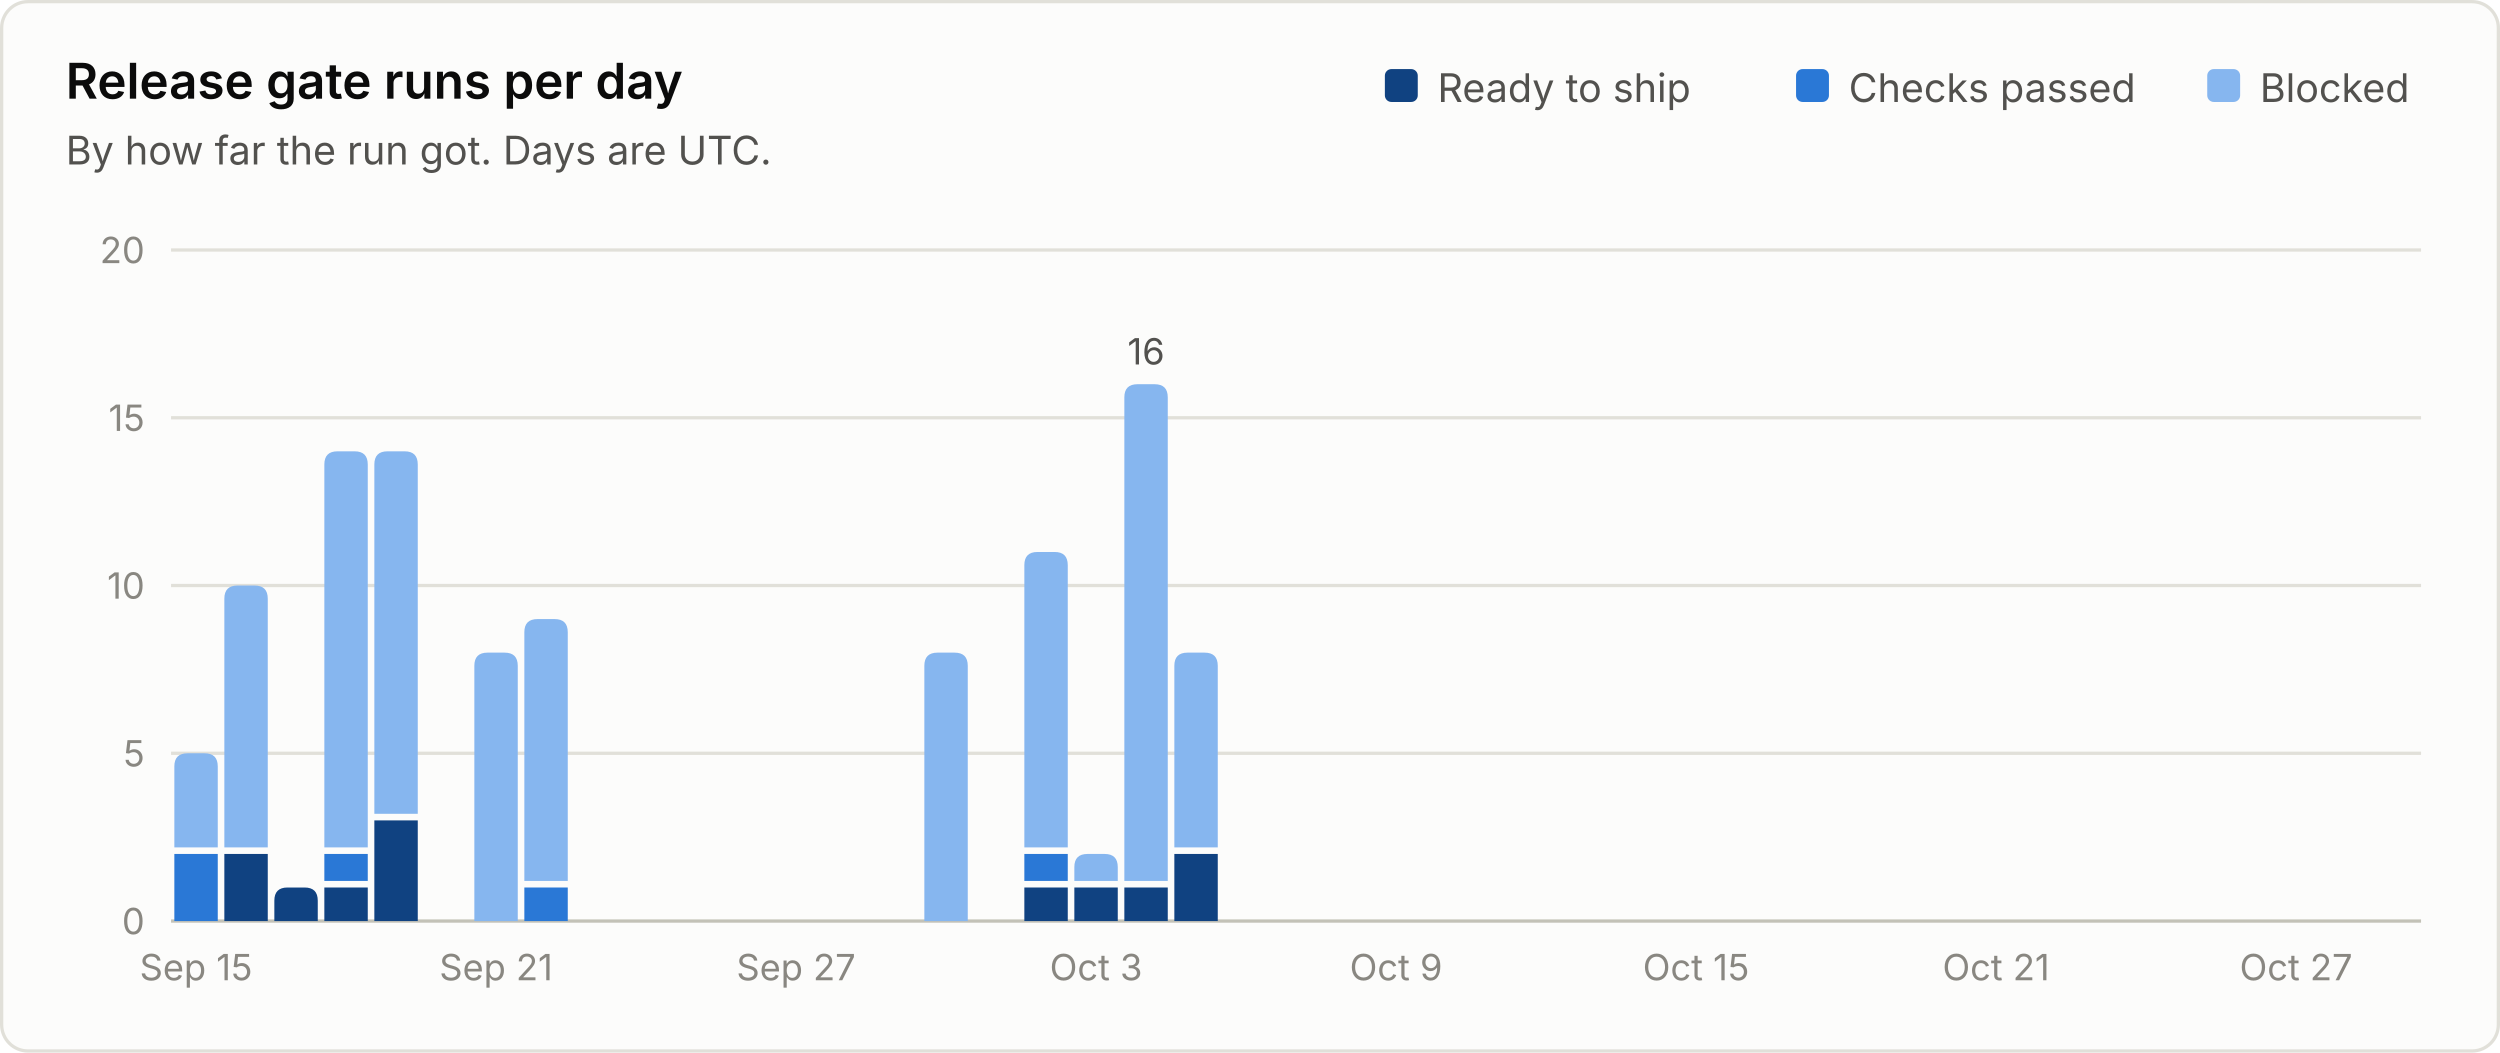
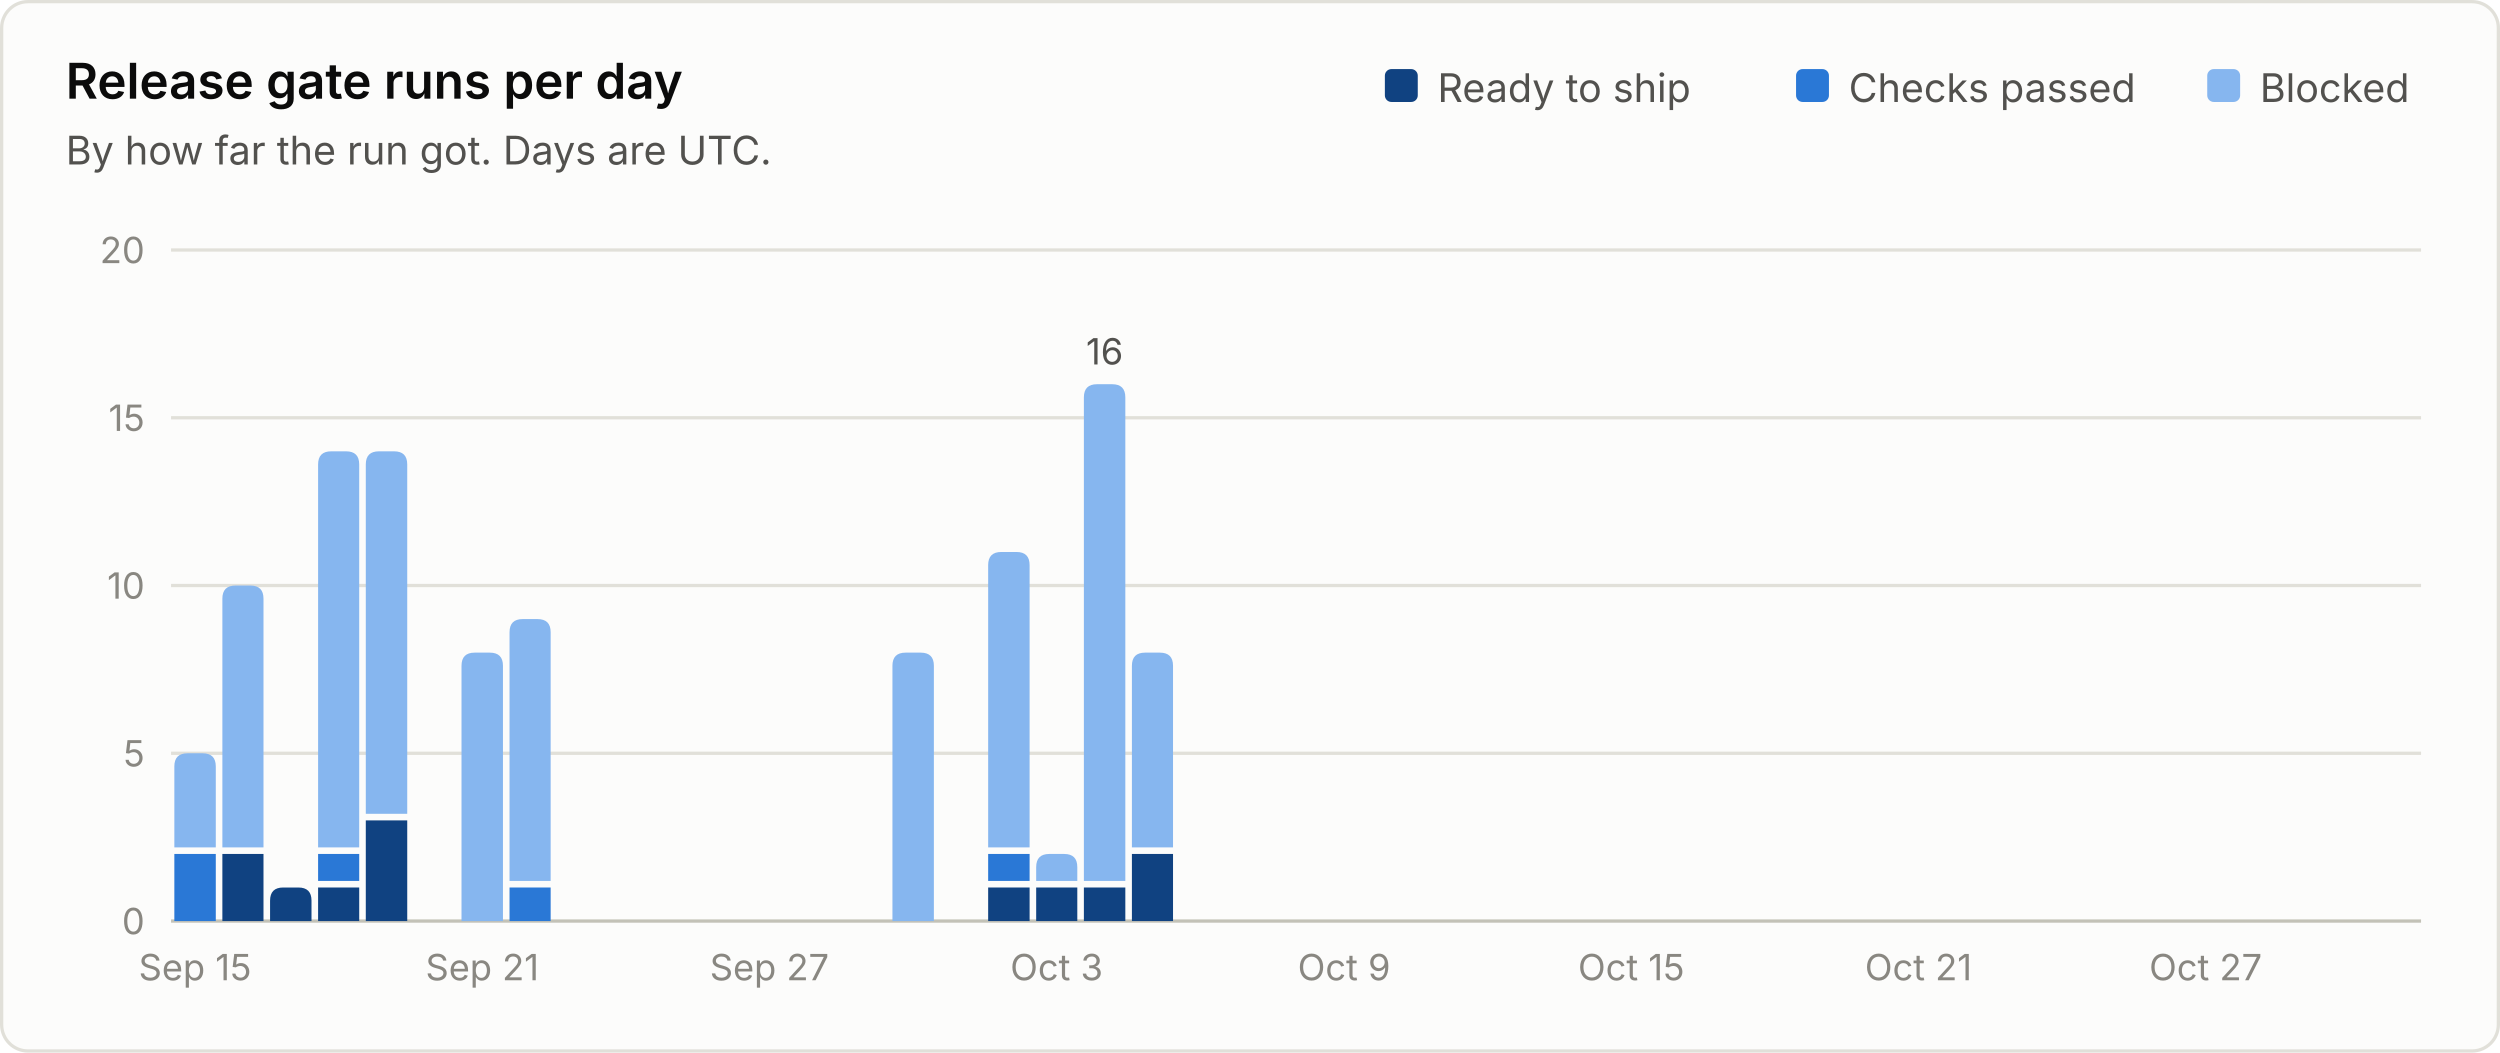
<svg xmlns="http://www.w3.org/2000/svg" viewBox="0 0 760 320" width="760" height="320" role="img" font-family="system-ui, -apple-system, 'Segoe UI', sans-serif">
  <rect x="0.5" y="0.5" width="759" height="319" rx="8" fill="#fcfcfb" stroke="#e1e0d9" />
  <text x="20.0" y="30.0" fill="#0b0b0b" font-size="15" font-weight="600" text-anchor="start">Release gate runs per day</text>
  <text x="20.0" y="50.0" fill="#52514e" font-size="12" font-weight="400" text-anchor="start">By how far the run got. Days are UTC.</text>
  <line x1="52" y1="280.0" x2="736" y2="280.0" stroke="#c3c2b7" stroke-width="1" />
  <text x="44.0" y="284.0" fill="#898781" font-size="11" font-weight="400" text-anchor="end">0</text>
  <line x1="52" y1="229.0" x2="736" y2="229.0" stroke="#e1e0d9" stroke-width="1" />
  <text x="44.0" y="233.0" fill="#898781" font-size="11" font-weight="400" text-anchor="end">5</text>
  <line x1="52" y1="178.0" x2="736" y2="178.0" stroke="#e1e0d9" stroke-width="1" />
  <text x="44.0" y="182.0" fill="#898781" font-size="11" font-weight="400" text-anchor="end">10</text>
  <line x1="52" y1="127.0" x2="736" y2="127.0" stroke="#e1e0d9" stroke-width="1" />
  <text x="44.0" y="131.0" fill="#898781" font-size="11" font-weight="400" text-anchor="end">15</text>
  <line x1="52" y1="76.0" x2="736" y2="76.0" stroke="#e1e0d9" stroke-width="1" />
  <text x="44.0" y="80.0" fill="#898781" font-size="11" font-weight="400" text-anchor="end">20</text>
  <text x="687.0" y="31.0" fill="#52514e" font-size="12" font-weight="400" text-anchor="start">Blocked</text>
  <rect x="671.0" y="21" width="10" height="10" rx="2" fill="#86b6ef" />
  <text x="562.0" y="31.0" fill="#52514e" font-size="12" font-weight="400" text-anchor="start">Checks passed</text>
  <rect x="546.0" y="21" width="10" height="10" rx="2" fill="#2a78d6" />
  <text x="437.0" y="31.0" fill="#52514e" font-size="12" font-weight="400" text-anchor="start">Ready to ship</text>
  <rect x="421.0" y="21" width="10" height="10" rx="2" fill="#104281" />
-   <path d="M53.0 280.0 V259.6 Q53.0 259.6 53.0 259.6 H66.2 Q66.2 259.6 66.2 259.6 V280.0 Z" fill="#2a78d6" />
-   <path d="M53.0 257.6 V233.0 Q53.0 229.0 57.0 229.0 H62.2 Q66.2 229.0 66.2 233.0 V257.6 Z" fill="#86b6ef" />
-   <text x="59.6" y="298.0" fill="#898781" font-size="11" font-weight="400" text-anchor="middle">Sep 15</text>
-   <path d="M68.2 280.0 V259.6 Q68.2 259.6 68.2 259.6 H81.4 Q81.4 259.6 81.4 259.6 V280.0 Z" fill="#104281" />
-   <path d="M68.2 257.6 V182.0 Q68.2 178.0 72.2 178.0 H77.4 Q81.4 178.0 81.4 182.0 V257.6 Z" fill="#86b6ef" />
-   <path d="M83.4 280.0 V273.8 Q83.4 269.8 87.4 269.8 H92.6 Q96.6 269.8 96.6 273.8 V280.0 Z" fill="#104281" />
-   <path d="M98.6 280.0 V269.8 Q98.6 269.8 98.6 269.8 H111.8 Q111.8 269.8 111.8 269.8 V280.0 Z" fill="#104281" />
-   <path d="M98.6 267.8 V259.6 Q98.6 259.6 98.6 259.6 H111.8 Q111.8 259.6 111.8 259.6 V267.8 Z" fill="#2a78d6" />
-   <path d="M98.6 257.6 V141.2 Q98.6 137.2 102.6 137.2 H107.8 Q111.8 137.2 111.8 141.2 V257.6 Z" fill="#86b6ef" />
-   <path d="M113.8 280.0 V249.4 Q113.8 249.4 113.8 249.4 H127.0 Q127.0 249.4 127.0 249.4 V280.0 Z" fill="#104281" />
-   <path d="M113.8 247.4 V141.2 Q113.8 137.2 117.8 137.2 H123.0 Q127.0 137.2 127.0 141.2 V247.4 Z" fill="#86b6ef" />
-   <path d="M144.2 280.0 V202.4 Q144.2 198.4 148.2 198.4 H153.4 Q157.4 198.4 157.4 202.4 V280.0 Z" fill="#86b6ef" />
-   <text x="150.8" y="298.0" fill="#898781" font-size="11" font-weight="400" text-anchor="middle">Sep 21</text>
-   <path d="M159.4 280.0 V269.8 Q159.4 269.8 159.4 269.8 H172.6 Q172.6 269.8 172.6 269.8 V280.0 Z" fill="#2a78d6" />
-   <path d="M159.4 267.8 V192.2 Q159.4 188.2 163.4 188.2 H168.6 Q172.6 188.2 172.6 192.2 V267.8 Z" fill="#86b6ef" />
-   <text x="242.0" y="298.0" fill="#898781" font-size="11" font-weight="400" text-anchor="middle">Sep 27</text>
-   <path d="M281.0 280.0 V202.4 Q281.0 198.4 285.0 198.4 H290.2 Q294.2 198.4 294.2 202.4 V280.0 Z" fill="#86b6ef" />
-   <path d="M311.4 280.0 V269.8 Q311.4 269.8 311.4 269.8 H324.6 Q324.6 269.8 324.6 269.8 V280.0 Z" fill="#104281" />
-   <path d="M311.4 267.8 V259.6 Q311.4 259.6 311.4 259.6 H324.6 Q324.6 259.6 324.6 259.6 V267.8 Z" fill="#2a78d6" />
-   <path d="M311.4 257.6 V171.8 Q311.4 167.8 315.4 167.8 H320.6 Q324.6 167.8 324.6 171.8 V257.6 Z" fill="#86b6ef" />
-   <path d="M326.6 280.0 V269.8 Q326.6 269.8 326.6 269.8 H339.8 Q339.8 269.8 339.8 269.8 V280.0 Z" fill="#104281" />
-   <path d="M326.6 267.8 V263.6 Q326.6 259.6 330.6 259.6 H335.8 Q339.8 259.6 339.8 263.6 V267.8 Z" fill="#86b6ef" />
-   <text x="333.2" y="298.0" fill="#898781" font-size="11" font-weight="400" text-anchor="middle">Oct 3</text>
-   <path d="M341.8 280.0 V269.8 Q341.8 269.8 341.8 269.8 H355.0 Q355.0 269.8 355.0 269.8 V280.0 Z" fill="#104281" />
-   <path d="M341.8 267.8 V120.8 Q341.8 116.8 345.8 116.8 H351.0 Q355.0 116.8 355.0 120.8 V267.8 Z" fill="#86b6ef" />
-   <text x="348.4" y="110.8" fill="#52514e" font-size="11" font-weight="400" text-anchor="middle">16</text>
-   <path d="M357.0 280.0 V259.6 Q357.0 259.6 357.0 259.6 H370.2 Q370.2 259.6 370.2 259.6 V280.0 Z" fill="#104281" />
-   <path d="M357.0 257.6 V202.4 Q357.0 198.4 361.0 198.4 H366.2 Q370.2 198.4 370.2 202.4 V257.6 Z" fill="#86b6ef" />
-   <text x="424.4" y="298.0" fill="#898781" font-size="11" font-weight="400" text-anchor="middle">Oct 9</text>
-   <text x="515.6" y="298.0" fill="#898781" font-size="11" font-weight="400" text-anchor="middle">Oct 15</text>
-   <text x="606.8" y="298.0" fill="#898781" font-size="11" font-weight="400" text-anchor="middle">Oct 21</text>
-   <text x="698.0" y="298.0" fill="#898781" font-size="11" font-weight="400" text-anchor="middle">Oct 27</text>
+   <path d="M53.0 280.0 V259.6 Q53.0 259.6 53.0 259.6 H65.6 Q65.6 259.6 65.6 259.6 V280.0 Z" fill="#2a78d6" />
+   <path d="M53.0 257.6 V233.0 Q53.0 229.0 57.0 229.0 H61.6 Q65.6 229.0 65.6 233.0 V257.6 Z" fill="#86b6ef" />
+   <text x="59.3" y="298.0" fill="#898781" font-size="11" font-weight="400" text-anchor="middle">Sep 15</text>
+   <path d="M67.6 280.0 V259.6 Q67.6 259.6 67.6 259.6 H80.1 Q80.1 259.6 80.1 259.6 V280.0 Z" fill="#104281" />
+   <path d="M67.6 257.6 V182.0 Q67.6 178.0 71.6 178.0 H76.1 Q80.1 178.0 80.1 182.0 V257.6 Z" fill="#86b6ef" />
+   <path d="M82.1 280.0 V273.8 Q82.1 269.8 86.1 269.8 H90.7 Q94.7 269.8 94.7 273.8 V280.0 Z" fill="#104281" />
+   <path d="M96.7 280.0 V269.8 Q96.7 269.8 96.7 269.8 H109.2 Q109.2 269.8 109.2 269.8 V280.0 Z" fill="#104281" />
+   <path d="M96.7 267.8 V259.6 Q96.7 259.6 96.7 259.6 H109.2 Q109.2 259.6 109.2 259.6 V267.8 Z" fill="#2a78d6" />
+   <path d="M96.7 257.6 V141.2 Q96.7 137.2 100.7 137.2 H105.2 Q109.2 137.2 109.2 141.2 V257.6 Z" fill="#86b6ef" />
+   <path d="M111.2 280.0 V249.4 Q111.2 249.4 111.2 249.4 H123.8 Q123.8 249.4 123.8 249.4 V280.0 Z" fill="#104281" />
+   <path d="M111.2 247.4 V141.2 Q111.2 137.2 115.2 137.2 H119.8 Q123.8 137.2 123.8 141.2 V247.4 Z" fill="#86b6ef" />
+   <path d="M140.3 280.0 V202.4 Q140.3 198.4 144.3 198.4 H148.9 Q152.9 198.4 152.9 202.4 V280.0 Z" fill="#86b6ef" />
+   <text x="146.6" y="298.0" fill="#898781" font-size="11" font-weight="400" text-anchor="middle">Sep 21</text>
+   <path d="M154.9 280.0 V269.8 Q154.9 269.8 154.9 269.8 H167.4 Q167.4 269.8 167.4 269.8 V280.0 Z" fill="#2a78d6" />
+   <path d="M154.9 267.8 V192.2 Q154.9 188.2 158.9 188.2 H163.4 Q167.4 188.2 167.4 192.2 V267.8 Z" fill="#86b6ef" />
+   <text x="233.9" y="298.0" fill="#898781" font-size="11" font-weight="400" text-anchor="middle">Sep 27</text>
+   <path d="M271.3 280.0 V202.4 Q271.3 198.4 275.3 198.4 H279.9 Q283.9 198.4 283.9 202.4 V280.0 Z" fill="#86b6ef" />
+   <path d="M300.4 280.0 V269.8 Q300.4 269.8 300.4 269.8 H313.0 Q313.0 269.8 313.0 269.8 V280.0 Z" fill="#104281" />
+   <path d="M300.4 267.8 V259.6 Q300.4 259.6 300.4 259.6 H313.0 Q313.0 259.6 313.0 259.6 V267.8 Z" fill="#2a78d6" />
+   <path d="M300.4 257.6 V171.8 Q300.4 167.8 304.4 167.8 H309.0 Q313.0 167.8 313.0 171.8 V257.6 Z" fill="#86b6ef" />
+   <path d="M315.0 280.0 V269.8 Q315.0 269.8 315.0 269.8 H327.5 Q327.5 269.8 327.5 269.8 V280.0 Z" fill="#104281" />
+   <path d="M315.0 267.8 V263.6 Q315.0 259.6 319.0 259.6 H323.5 Q327.5 259.6 327.5 263.6 V267.8 Z" fill="#86b6ef" />
+   <text x="321.2" y="298.0" fill="#898781" font-size="11" font-weight="400" text-anchor="middle">Oct 3</text>
+   <path d="M329.5 280.0 V269.8 Q329.5 269.8 329.5 269.8 H342.1 Q342.1 269.8 342.1 269.8 V280.0 Z" fill="#104281" />
+   <path d="M329.5 267.8 V120.8 Q329.5 116.8 333.5 116.8 H338.1 Q342.1 116.8 342.1 120.8 V267.8 Z" fill="#86b6ef" />
+   <text x="335.8" y="110.8" fill="#52514e" font-size="11" font-weight="400" text-anchor="middle">16</text>
+   <path d="M344.1 280.0 V259.6 Q344.1 259.6 344.1 259.6 H356.6 Q356.6 259.6 356.6 259.6 V280.0 Z" fill="#104281" />
+   <path d="M344.1 257.6 V202.4 Q344.1 198.4 348.1 198.4 H352.6 Q356.6 198.4 356.6 202.4 V257.6 Z" fill="#86b6ef" />
+   <text x="408.6" y="298.0" fill="#898781" font-size="11" font-weight="400" text-anchor="middle">Oct 9</text>
+   <text x="495.9" y="298.0" fill="#898781" font-size="11" font-weight="400" text-anchor="middle">Oct 15</text>
+   <text x="583.2" y="298.0" fill="#898781" font-size="11" font-weight="400" text-anchor="middle">Oct 21</text>
+   <text x="670.5" y="298.0" fill="#898781" font-size="11" font-weight="400" text-anchor="middle">Oct 27</text>
</svg>
